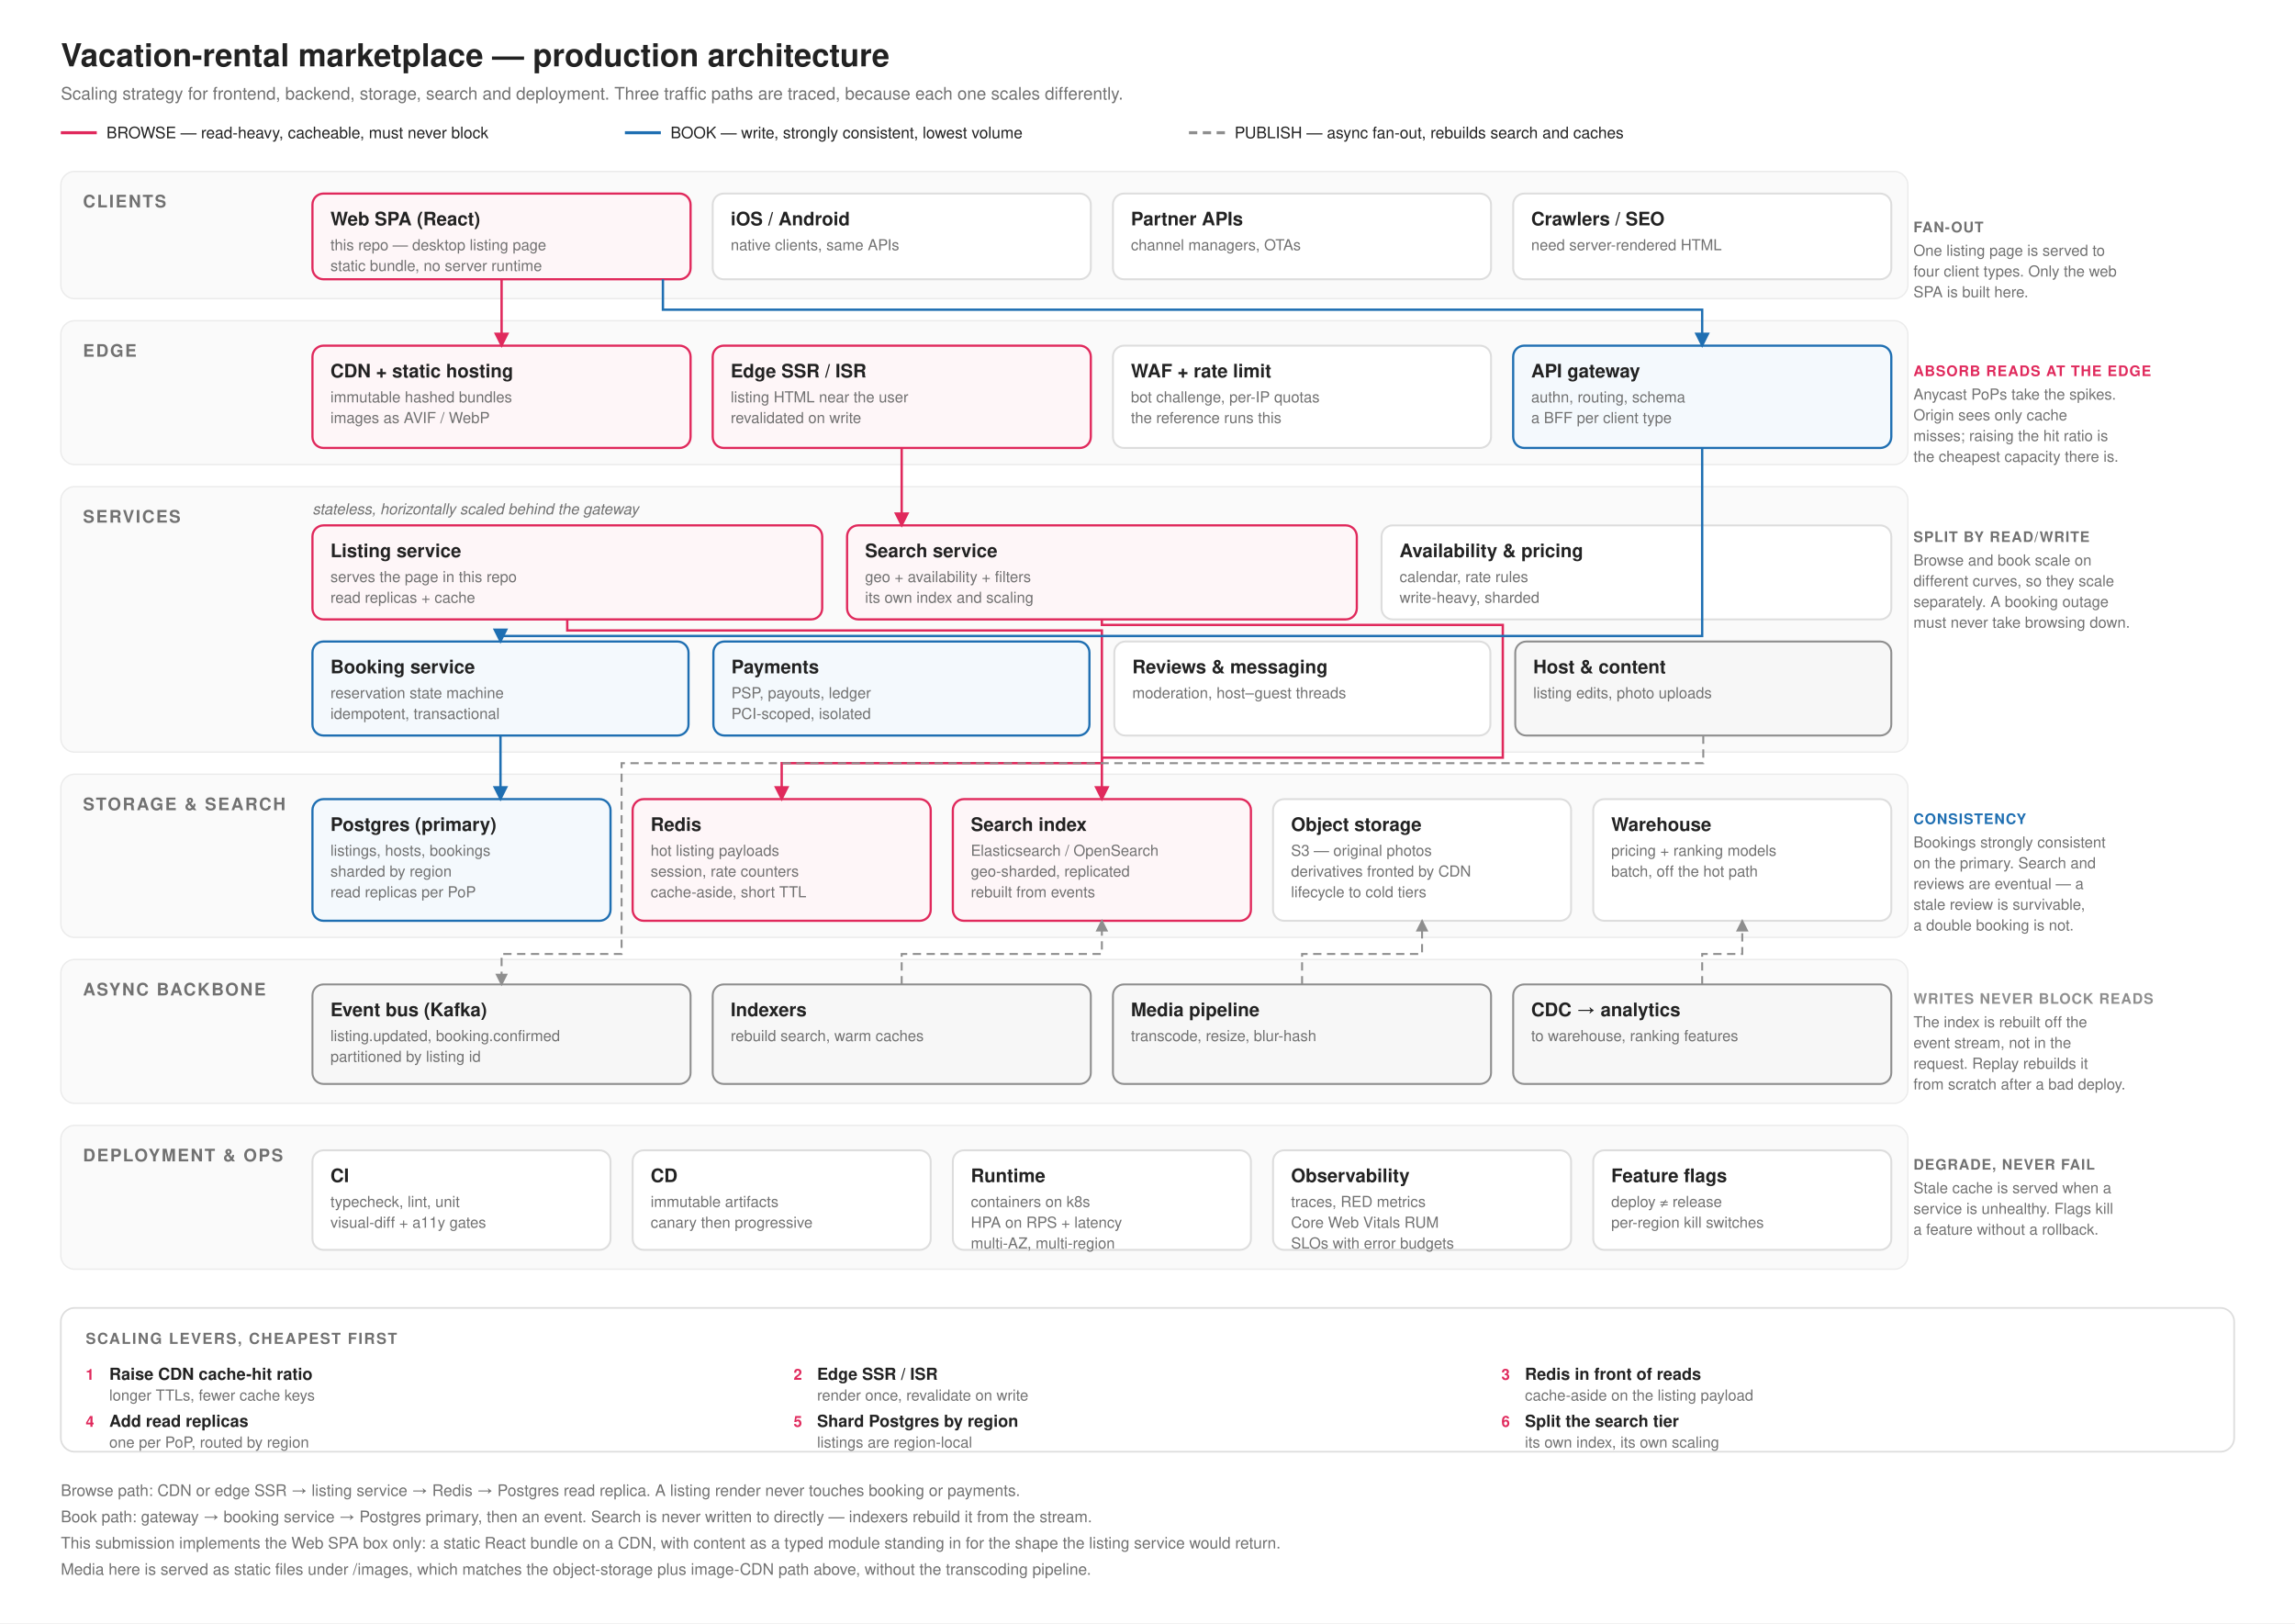
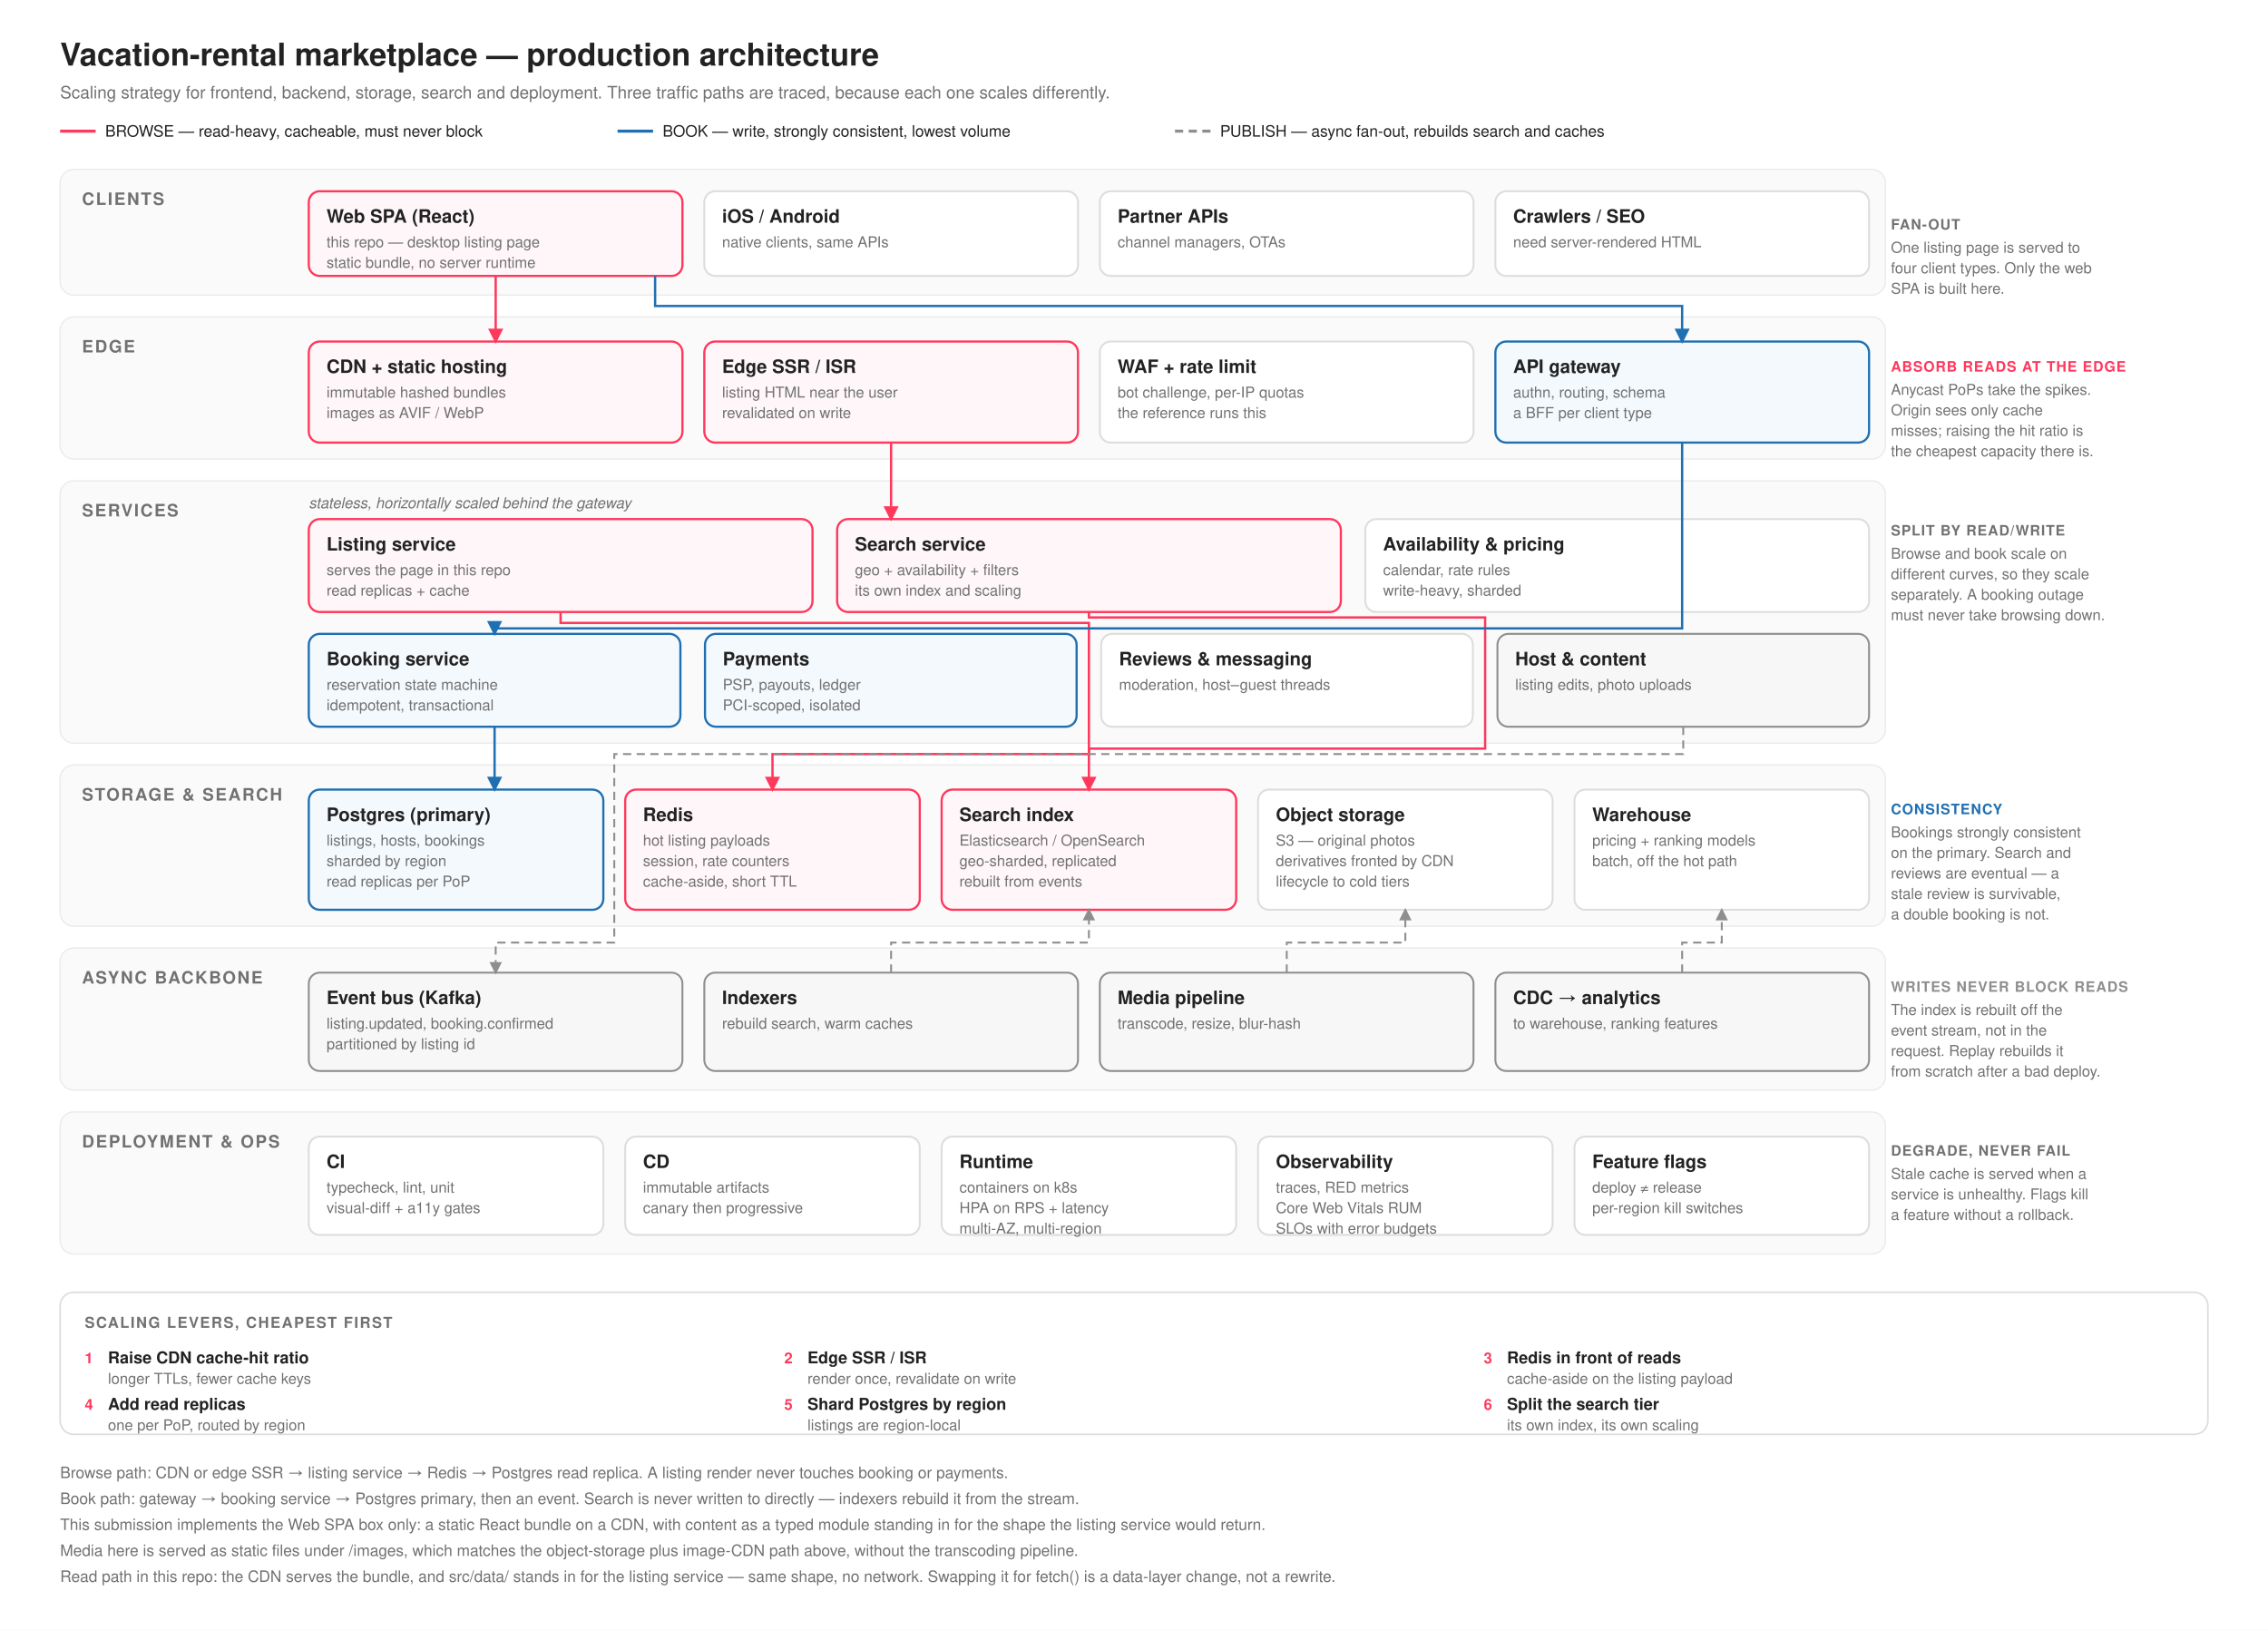
- <svg xmlns="http://www.w3.org/2000/svg" width="1660" height="1174" viewBox="0 0 1660 1174">
-   <rect width="1660" height="1174" fill="#FFFFFF" />
+ <svg xmlns="http://www.w3.org/2000/svg" width="1660" height="1193" viewBox="0 0 1660 1193">
+   <rect width="1660" height="1193" fill="#FFFFFF" />
  <defs>
    <marker id="aRead" viewBox="0 0 10 10" refX="8.5" refY="5" markerWidth="6.5" markerHeight="6.5" orient="auto-start-reverse">
-       <path d="M0 0 L10 5 L0 10 z" fill="#E0295C" />
+       <path d="M0 0 L10 5 L0 10 z" fill="#ff385c" />
    </marker>
    <marker id="aWrite" viewBox="0 0 10 10" refX="8.5" refY="5" markerWidth="6.5" markerHeight="6.5" orient="auto-start-reverse">
      <path d="M0 0 L10 5 L0 10 z" fill="#1F6FB2" />
    </marker>
    <marker id="aAsync" viewBox="0 0 10 10" refX="8.5" refY="5" markerWidth="6.5" markerHeight="6.5" orient="auto-start-reverse">
      <path d="M0 0 L10 5 L0 10 z" fill="#8E8E8E" />
    </marker>
  </defs>
  <text x="44.0" y="48.0" font-family="-apple-system,BlinkMacSystemFont,'Segoe UI',Helvetica,Arial,sans-serif" font-size="23" font-weight="700" fill="#222222">Vacation-rental marketplace — production architecture</text>
  <text x="44.0" y="72.0" font-family="-apple-system,BlinkMacSystemFont,'Segoe UI',Helvetica,Arial,sans-serif" font-size="12.5" font-weight="normal" fill="#717171">Scaling strategy for frontend, backend, storage, search and deployment. Three traffic paths are traced, because each one scales differently.</text>
-   <line x1="44" y1="96" x2="70" y2="96" stroke="#E0295C" stroke-width="2.2" stroke-dasharray="" />
+   <line x1="44" y1="96" x2="70" y2="96" stroke="#ff385c" stroke-width="2.2" stroke-dasharray="" />
  <text x="77.0" y="100.0" font-family="-apple-system,BlinkMacSystemFont,'Segoe UI',Helvetica,Arial,sans-serif" font-size="11.5" font-weight="normal" fill="#222222">BROWSE — read-heavy, cacheable, must never block</text>
  <line x1="452" y1="96" x2="478" y2="96" stroke="#1F6FB2" stroke-width="2.2" stroke-dasharray="" />
  <text x="485.0" y="100.0" font-family="-apple-system,BlinkMacSystemFont,'Segoe UI',Helvetica,Arial,sans-serif" font-size="11.5" font-weight="normal" fill="#222222">BOOK — write, strongly consistent, lowest volume</text>
  <line x1="860" y1="96" x2="886" y2="96" stroke="#8E8E8E" stroke-width="2.2" stroke-dasharray="6 4" />
  <text x="893.0" y="100.0" font-family="-apple-system,BlinkMacSystemFont,'Segoe UI',Helvetica,Arial,sans-serif" font-size="11.5" font-weight="normal" fill="#222222">PUBLISH — async fan-out, rebuilds search and caches</text>
  <rect x="44.0" y="124.0" width="1336.0" height="92.0" rx="10" fill="#FAFAFA" stroke="#EBEBEB" stroke-width="1" />
  <text x="60.0" y="150.0" font-family="-apple-system,BlinkMacSystemFont,'Segoe UI',Helvetica,Arial,sans-serif" font-size="12.5" font-weight="700" fill="#717171" letter-spacing=".09em">CLIENTS</text>
-   <rect x="226.0" y="140.0" width="273.5" height="62.0" rx="8" fill="#FEF6F8" stroke="#E0295C" stroke-width="1.6" />
+   <rect x="226.0" y="140.0" width="273.5" height="62.0" rx="8" fill="#FEF6F8" stroke="#ff385c" stroke-width="1.6" />
  <text x="239.0" y="163.0" font-family="-apple-system,BlinkMacSystemFont,'Segoe UI',Helvetica,Arial,sans-serif" font-size="13.5" font-weight="700" fill="#222222">Web SPA (React)</text>
  <text x="239.0" y="181.0" font-family="-apple-system,BlinkMacSystemFont,'Segoe UI',Helvetica,Arial,sans-serif" font-size="11" font-weight="normal" fill="#717171">this repo — desktop listing page</text>
  <text x="239.0" y="196.0" font-family="-apple-system,BlinkMacSystemFont,'Segoe UI',Helvetica,Arial,sans-serif" font-size="11" font-weight="normal" fill="#717171">static bundle, no server runtime</text>
  <rect x="515.5" y="140.0" width="273.5" height="62.0" rx="8" fill="#FFFFFF" stroke="#DDDDDD" stroke-width="1.4" />
  <text x="528.5" y="163.0" font-family="-apple-system,BlinkMacSystemFont,'Segoe UI',Helvetica,Arial,sans-serif" font-size="13.5" font-weight="700" fill="#222222">iOS / Android</text>
  <text x="528.5" y="181.0" font-family="-apple-system,BlinkMacSystemFont,'Segoe UI',Helvetica,Arial,sans-serif" font-size="11" font-weight="normal" fill="#717171">native clients, same APIs</text>
  <rect x="805.0" y="140.0" width="273.5" height="62.0" rx="8" fill="#FFFFFF" stroke="#DDDDDD" stroke-width="1.4" />
  <text x="818.0" y="163.0" font-family="-apple-system,BlinkMacSystemFont,'Segoe UI',Helvetica,Arial,sans-serif" font-size="13.5" font-weight="700" fill="#222222">Partner APIs</text>
  <text x="818.0" y="181.0" font-family="-apple-system,BlinkMacSystemFont,'Segoe UI',Helvetica,Arial,sans-serif" font-size="11" font-weight="normal" fill="#717171">channel managers, OTAs</text>
  <rect x="1094.5" y="140.0" width="273.5" height="62.0" rx="8" fill="#FFFFFF" stroke="#DDDDDD" stroke-width="1.4" />
  <text x="1107.5" y="163.0" font-family="-apple-system,BlinkMacSystemFont,'Segoe UI',Helvetica,Arial,sans-serif" font-size="13.5" font-weight="700" fill="#222222">Crawlers / SEO</text>
  <text x="1107.5" y="181.0" font-family="-apple-system,BlinkMacSystemFont,'Segoe UI',Helvetica,Arial,sans-serif" font-size="11" font-weight="normal" fill="#717171">need server-rendered HTML</text>
  <rect x="44.0" y="232.0" width="1336.0" height="104.0" rx="10" fill="#FAFAFA" stroke="#EBEBEB" stroke-width="1" />
  <text x="60.0" y="258.0" font-family="-apple-system,BlinkMacSystemFont,'Segoe UI',Helvetica,Arial,sans-serif" font-size="12.5" font-weight="700" fill="#717171" letter-spacing=".09em">EDGE</text>
-   <rect x="226.0" y="250.0" width="273.5" height="74.0" rx="8" fill="#FEF6F8" stroke="#E0295C" stroke-width="1.6" />
+   <rect x="226.0" y="250.0" width="273.5" height="74.0" rx="8" fill="#FEF6F8" stroke="#ff385c" stroke-width="1.6" />
  <text x="239.0" y="273.0" font-family="-apple-system,BlinkMacSystemFont,'Segoe UI',Helvetica,Arial,sans-serif" font-size="13.5" font-weight="700" fill="#222222">CDN + static hosting</text>
  <text x="239.0" y="291.0" font-family="-apple-system,BlinkMacSystemFont,'Segoe UI',Helvetica,Arial,sans-serif" font-size="11" font-weight="normal" fill="#717171">immutable hashed bundles</text>
  <text x="239.0" y="306.0" font-family="-apple-system,BlinkMacSystemFont,'Segoe UI',Helvetica,Arial,sans-serif" font-size="11" font-weight="normal" fill="#717171">images as AVIF / WebP</text>
-   <rect x="515.5" y="250.0" width="273.5" height="74.0" rx="8" fill="#FEF6F8" stroke="#E0295C" stroke-width="1.6" />
+   <rect x="515.5" y="250.0" width="273.5" height="74.0" rx="8" fill="#FEF6F8" stroke="#ff385c" stroke-width="1.6" />
  <text x="528.5" y="273.0" font-family="-apple-system,BlinkMacSystemFont,'Segoe UI',Helvetica,Arial,sans-serif" font-size="13.5" font-weight="700" fill="#222222">Edge SSR / ISR</text>
  <text x="528.5" y="291.0" font-family="-apple-system,BlinkMacSystemFont,'Segoe UI',Helvetica,Arial,sans-serif" font-size="11" font-weight="normal" fill="#717171">listing HTML near the user</text>
  <text x="528.5" y="306.0" font-family="-apple-system,BlinkMacSystemFont,'Segoe UI',Helvetica,Arial,sans-serif" font-size="11" font-weight="normal" fill="#717171">revalidated on write</text>
  <rect x="805.0" y="250.0" width="273.5" height="74.0" rx="8" fill="#FFFFFF" stroke="#DDDDDD" stroke-width="1.4" />
  <text x="818.0" y="273.0" font-family="-apple-system,BlinkMacSystemFont,'Segoe UI',Helvetica,Arial,sans-serif" font-size="13.5" font-weight="700" fill="#222222">WAF + rate limit</text>
  <text x="818.0" y="291.0" font-family="-apple-system,BlinkMacSystemFont,'Segoe UI',Helvetica,Arial,sans-serif" font-size="11" font-weight="normal" fill="#717171">bot challenge, per-IP quotas</text>
  <text x="818.0" y="306.0" font-family="-apple-system,BlinkMacSystemFont,'Segoe UI',Helvetica,Arial,sans-serif" font-size="11" font-weight="normal" fill="#717171">the reference runs this</text>
  <rect x="1094.5" y="250.0" width="273.5" height="74.0" rx="8" fill="#F4F9FD" stroke="#1F6FB2" stroke-width="1.6" />
  <text x="1107.5" y="273.0" font-family="-apple-system,BlinkMacSystemFont,'Segoe UI',Helvetica,Arial,sans-serif" font-size="13.5" font-weight="700" fill="#222222">API gateway</text>
  <text x="1107.5" y="291.0" font-family="-apple-system,BlinkMacSystemFont,'Segoe UI',Helvetica,Arial,sans-serif" font-size="11" font-weight="normal" fill="#717171">authn, routing, schema</text>
  <text x="1107.5" y="306.0" font-family="-apple-system,BlinkMacSystemFont,'Segoe UI',Helvetica,Arial,sans-serif" font-size="11" font-weight="normal" fill="#717171">a BFF per client type</text>
  <rect x="44.0" y="352.0" width="1336.0" height="192.0" rx="10" fill="#FAFAFA" stroke="#EBEBEB" stroke-width="1" />
  <text x="60.0" y="378.0" font-family="-apple-system,BlinkMacSystemFont,'Segoe UI',Helvetica,Arial,sans-serif" font-size="12.5" font-weight="700" fill="#717171" letter-spacing=".09em">SERVICES</text>
  <text x="226.0" y="372.0" font-family="-apple-system,BlinkMacSystemFont,'Segoe UI',Helvetica,Arial,sans-serif" font-size="11" font-weight="normal" fill="#717171" font-style="italic">stateless, horizontally scaled behind the gateway</text>
-   <rect x="226.0" y="380.0" width="368.7" height="68.0" rx="8" fill="#FEF6F8" stroke="#E0295C" stroke-width="1.6" />
+   <rect x="226.0" y="380.0" width="368.7" height="68.0" rx="8" fill="#FEF6F8" stroke="#ff385c" stroke-width="1.6" />
  <text x="239.0" y="403.0" font-family="-apple-system,BlinkMacSystemFont,'Segoe UI',Helvetica,Arial,sans-serif" font-size="13.5" font-weight="700" fill="#222222">Listing service</text>
  <text x="239.0" y="421.0" font-family="-apple-system,BlinkMacSystemFont,'Segoe UI',Helvetica,Arial,sans-serif" font-size="11" font-weight="normal" fill="#717171">serves the page in this repo</text>
  <text x="239.0" y="436.0" font-family="-apple-system,BlinkMacSystemFont,'Segoe UI',Helvetica,Arial,sans-serif" font-size="11" font-weight="normal" fill="#717171">read replicas + cache</text>
-   <rect x="612.7" y="380.0" width="368.7" height="68.0" rx="8" fill="#FEF6F8" stroke="#E0295C" stroke-width="1.6" />
+   <rect x="612.7" y="380.0" width="368.7" height="68.0" rx="8" fill="#FEF6F8" stroke="#ff385c" stroke-width="1.6" />
  <text x="625.7" y="403.0" font-family="-apple-system,BlinkMacSystemFont,'Segoe UI',Helvetica,Arial,sans-serif" font-size="13.5" font-weight="700" fill="#222222">Search service</text>
  <text x="625.7" y="421.0" font-family="-apple-system,BlinkMacSystemFont,'Segoe UI',Helvetica,Arial,sans-serif" font-size="11" font-weight="normal" fill="#717171">geo + availability + filters</text>
  <text x="625.7" y="436.0" font-family="-apple-system,BlinkMacSystemFont,'Segoe UI',Helvetica,Arial,sans-serif" font-size="11" font-weight="normal" fill="#717171">its own index and scaling</text>
  <rect x="999.3" y="380.0" width="368.7" height="68.0" rx="8" fill="#FFFFFF" stroke="#DDDDDD" stroke-width="1.4" />
  <text x="1012.3" y="403.0" font-family="-apple-system,BlinkMacSystemFont,'Segoe UI',Helvetica,Arial,sans-serif" font-size="13.5" font-weight="700" fill="#222222">Availability &amp; pricing</text>
  <text x="1012.3" y="421.0" font-family="-apple-system,BlinkMacSystemFont,'Segoe UI',Helvetica,Arial,sans-serif" font-size="11" font-weight="normal" fill="#717171">calendar, rate rules</text>
  <text x="1012.3" y="436.0" font-family="-apple-system,BlinkMacSystemFont,'Segoe UI',Helvetica,Arial,sans-serif" font-size="11" font-weight="normal" fill="#717171">write-heavy, sharded</text>
  <rect x="226.0" y="464.0" width="272.0" height="68.0" rx="8" fill="#F4F9FD" stroke="#1F6FB2" stroke-width="1.6" />
  <text x="239.0" y="487.0" font-family="-apple-system,BlinkMacSystemFont,'Segoe UI',Helvetica,Arial,sans-serif" font-size="13.5" font-weight="700" fill="#222222">Booking service</text>
  <text x="239.0" y="505.0" font-family="-apple-system,BlinkMacSystemFont,'Segoe UI',Helvetica,Arial,sans-serif" font-size="11" font-weight="normal" fill="#717171">reservation state machine</text>
  <text x="239.0" y="520.0" font-family="-apple-system,BlinkMacSystemFont,'Segoe UI',Helvetica,Arial,sans-serif" font-size="11" font-weight="normal" fill="#717171">idempotent, transactional</text>
  <rect x="516.0" y="464.0" width="272.0" height="68.0" rx="8" fill="#F4F9FD" stroke="#1F6FB2" stroke-width="1.6" />
  <text x="529.0" y="487.0" font-family="-apple-system,BlinkMacSystemFont,'Segoe UI',Helvetica,Arial,sans-serif" font-size="13.5" font-weight="700" fill="#222222">Payments</text>
  <text x="529.0" y="505.0" font-family="-apple-system,BlinkMacSystemFont,'Segoe UI',Helvetica,Arial,sans-serif" font-size="11" font-weight="normal" fill="#717171">PSP, payouts, ledger</text>
  <text x="529.0" y="520.0" font-family="-apple-system,BlinkMacSystemFont,'Segoe UI',Helvetica,Arial,sans-serif" font-size="11" font-weight="normal" fill="#717171">PCI-scoped, isolated</text>
  <rect x="806.0" y="464.0" width="272.0" height="68.0" rx="8" fill="#FFFFFF" stroke="#DDDDDD" stroke-width="1.4" />
  <text x="819.0" y="487.0" font-family="-apple-system,BlinkMacSystemFont,'Segoe UI',Helvetica,Arial,sans-serif" font-size="13.5" font-weight="700" fill="#222222">Reviews &amp; messaging</text>
  <text x="819.0" y="505.0" font-family="-apple-system,BlinkMacSystemFont,'Segoe UI',Helvetica,Arial,sans-serif" font-size="11" font-weight="normal" fill="#717171">moderation, host–guest threads</text>
  <rect x="1096.0" y="464.0" width="272.0" height="68.0" rx="8" fill="#F7F7F7" stroke="#8E8E8E" stroke-width="1.4" />
  <text x="1109.0" y="487.0" font-family="-apple-system,BlinkMacSystemFont,'Segoe UI',Helvetica,Arial,sans-serif" font-size="13.5" font-weight="700" fill="#222222">Host &amp; content</text>
  <text x="1109.0" y="505.0" font-family="-apple-system,BlinkMacSystemFont,'Segoe UI',Helvetica,Arial,sans-serif" font-size="11" font-weight="normal" fill="#717171">listing edits, photo uploads</text>
  <rect x="44.0" y="560.0" width="1336.0" height="118.0" rx="10" fill="#FAFAFA" stroke="#EBEBEB" stroke-width="1" />
  <text x="60.0" y="586.0" font-family="-apple-system,BlinkMacSystemFont,'Segoe UI',Helvetica,Arial,sans-serif" font-size="12.5" font-weight="700" fill="#717171" letter-spacing=".09em">STORAGE &amp; SEARCH</text>
  <rect x="226.0" y="578.0" width="215.6" height="88.0" rx="8" fill="#F4F9FD" stroke="#1F6FB2" stroke-width="1.6" />
  <text x="239.0" y="601.0" font-family="-apple-system,BlinkMacSystemFont,'Segoe UI',Helvetica,Arial,sans-serif" font-size="13.5" font-weight="700" fill="#222222">Postgres (primary)</text>
  <text x="239.0" y="619.0" font-family="-apple-system,BlinkMacSystemFont,'Segoe UI',Helvetica,Arial,sans-serif" font-size="11" font-weight="normal" fill="#717171">listings, hosts, bookings</text>
  <text x="239.0" y="634.0" font-family="-apple-system,BlinkMacSystemFont,'Segoe UI',Helvetica,Arial,sans-serif" font-size="11" font-weight="normal" fill="#717171">sharded by region</text>
  <text x="239.0" y="649.0" font-family="-apple-system,BlinkMacSystemFont,'Segoe UI',Helvetica,Arial,sans-serif" font-size="11" font-weight="normal" fill="#717171">read replicas per PoP</text>
-   <rect x="457.6" y="578.0" width="215.6" height="88.0" rx="8" fill="#FEF6F8" stroke="#E0295C" stroke-width="1.6" />
+   <rect x="457.6" y="578.0" width="215.6" height="88.0" rx="8" fill="#FEF6F8" stroke="#ff385c" stroke-width="1.6" />
  <text x="470.6" y="601.0" font-family="-apple-system,BlinkMacSystemFont,'Segoe UI',Helvetica,Arial,sans-serif" font-size="13.5" font-weight="700" fill="#222222">Redis</text>
  <text x="470.6" y="619.0" font-family="-apple-system,BlinkMacSystemFont,'Segoe UI',Helvetica,Arial,sans-serif" font-size="11" font-weight="normal" fill="#717171">hot listing payloads</text>
  <text x="470.6" y="634.0" font-family="-apple-system,BlinkMacSystemFont,'Segoe UI',Helvetica,Arial,sans-serif" font-size="11" font-weight="normal" fill="#717171">session, rate counters</text>
  <text x="470.6" y="649.0" font-family="-apple-system,BlinkMacSystemFont,'Segoe UI',Helvetica,Arial,sans-serif" font-size="11" font-weight="normal" fill="#717171">cache-aside, short TTL</text>
-   <rect x="689.2" y="578.0" width="215.6" height="88.0" rx="8" fill="#FEF6F8" stroke="#E0295C" stroke-width="1.6" />
+   <rect x="689.2" y="578.0" width="215.6" height="88.0" rx="8" fill="#FEF6F8" stroke="#ff385c" stroke-width="1.6" />
  <text x="702.2" y="601.0" font-family="-apple-system,BlinkMacSystemFont,'Segoe UI',Helvetica,Arial,sans-serif" font-size="13.5" font-weight="700" fill="#222222">Search index</text>
  <text x="702.2" y="619.0" font-family="-apple-system,BlinkMacSystemFont,'Segoe UI',Helvetica,Arial,sans-serif" font-size="11" font-weight="normal" fill="#717171">Elasticsearch / OpenSearch</text>
  <text x="702.2" y="634.0" font-family="-apple-system,BlinkMacSystemFont,'Segoe UI',Helvetica,Arial,sans-serif" font-size="11" font-weight="normal" fill="#717171">geo-sharded, replicated</text>
  <text x="702.2" y="649.0" font-family="-apple-system,BlinkMacSystemFont,'Segoe UI',Helvetica,Arial,sans-serif" font-size="11" font-weight="normal" fill="#717171">rebuilt from events</text>
  <rect x="920.8" y="578.0" width="215.6" height="88.0" rx="8" fill="#FFFFFF" stroke="#DDDDDD" stroke-width="1.4" />
  <text x="933.8" y="601.0" font-family="-apple-system,BlinkMacSystemFont,'Segoe UI',Helvetica,Arial,sans-serif" font-size="13.5" font-weight="700" fill="#222222">Object storage</text>
  <text x="933.8" y="619.0" font-family="-apple-system,BlinkMacSystemFont,'Segoe UI',Helvetica,Arial,sans-serif" font-size="11" font-weight="normal" fill="#717171">S3 — original photos</text>
  <text x="933.8" y="634.0" font-family="-apple-system,BlinkMacSystemFont,'Segoe UI',Helvetica,Arial,sans-serif" font-size="11" font-weight="normal" fill="#717171">derivatives fronted by CDN</text>
  <text x="933.8" y="649.0" font-family="-apple-system,BlinkMacSystemFont,'Segoe UI',Helvetica,Arial,sans-serif" font-size="11" font-weight="normal" fill="#717171">lifecycle to cold tiers</text>
  <rect x="1152.4" y="578.0" width="215.6" height="88.0" rx="8" fill="#FFFFFF" stroke="#DDDDDD" stroke-width="1.4" />
  <text x="1165.4" y="601.0" font-family="-apple-system,BlinkMacSystemFont,'Segoe UI',Helvetica,Arial,sans-serif" font-size="13.5" font-weight="700" fill="#222222">Warehouse</text>
  <text x="1165.4" y="619.0" font-family="-apple-system,BlinkMacSystemFont,'Segoe UI',Helvetica,Arial,sans-serif" font-size="11" font-weight="normal" fill="#717171">pricing + ranking models</text>
  <text x="1165.4" y="634.0" font-family="-apple-system,BlinkMacSystemFont,'Segoe UI',Helvetica,Arial,sans-serif" font-size="11" font-weight="normal" fill="#717171">batch, off the hot path</text>
  <rect x="44.0" y="694.0" width="1336.0" height="104.0" rx="10" fill="#FAFAFA" stroke="#EBEBEB" stroke-width="1" />
  <text x="60.0" y="720.0" font-family="-apple-system,BlinkMacSystemFont,'Segoe UI',Helvetica,Arial,sans-serif" font-size="12.5" font-weight="700" fill="#717171" letter-spacing=".09em">ASYNC BACKBONE</text>
  <rect x="226.0" y="712.0" width="273.5" height="72.0" rx="8" fill="#F7F7F7" stroke="#8E8E8E" stroke-width="1.4" />
  <text x="239.0" y="735.0" font-family="-apple-system,BlinkMacSystemFont,'Segoe UI',Helvetica,Arial,sans-serif" font-size="13.5" font-weight="700" fill="#222222">Event bus (Kafka)</text>
  <text x="239.0" y="753.0" font-family="-apple-system,BlinkMacSystemFont,'Segoe UI',Helvetica,Arial,sans-serif" font-size="11" font-weight="normal" fill="#717171">listing.updated, booking.confirmed</text>
  <text x="239.0" y="768.0" font-family="-apple-system,BlinkMacSystemFont,'Segoe UI',Helvetica,Arial,sans-serif" font-size="11" font-weight="normal" fill="#717171">partitioned by listing id</text>
  <rect x="515.5" y="712.0" width="273.5" height="72.0" rx="8" fill="#F7F7F7" stroke="#8E8E8E" stroke-width="1.4" />
  <text x="528.5" y="735.0" font-family="-apple-system,BlinkMacSystemFont,'Segoe UI',Helvetica,Arial,sans-serif" font-size="13.5" font-weight="700" fill="#222222">Indexers</text>
  <text x="528.5" y="753.0" font-family="-apple-system,BlinkMacSystemFont,'Segoe UI',Helvetica,Arial,sans-serif" font-size="11" font-weight="normal" fill="#717171">rebuild search, warm caches</text>
  <rect x="805.0" y="712.0" width="273.5" height="72.0" rx="8" fill="#F7F7F7" stroke="#8E8E8E" stroke-width="1.4" />
  <text x="818.0" y="735.0" font-family="-apple-system,BlinkMacSystemFont,'Segoe UI',Helvetica,Arial,sans-serif" font-size="13.5" font-weight="700" fill="#222222">Media pipeline</text>
  <text x="818.0" y="753.0" font-family="-apple-system,BlinkMacSystemFont,'Segoe UI',Helvetica,Arial,sans-serif" font-size="11" font-weight="normal" fill="#717171">transcode, resize, blur-hash</text>
  <rect x="1094.5" y="712.0" width="273.5" height="72.0" rx="8" fill="#F7F7F7" stroke="#8E8E8E" stroke-width="1.4" />
  <text x="1107.5" y="735.0" font-family="-apple-system,BlinkMacSystemFont,'Segoe UI',Helvetica,Arial,sans-serif" font-size="13.5" font-weight="700" fill="#222222">CDC → analytics</text>
  <text x="1107.5" y="753.0" font-family="-apple-system,BlinkMacSystemFont,'Segoe UI',Helvetica,Arial,sans-serif" font-size="11" font-weight="normal" fill="#717171">to warehouse, ranking features</text>
  <rect x="44.0" y="814.0" width="1336.0" height="104.0" rx="10" fill="#FAFAFA" stroke="#EBEBEB" stroke-width="1" />
  <text x="60.0" y="840.0" font-family="-apple-system,BlinkMacSystemFont,'Segoe UI',Helvetica,Arial,sans-serif" font-size="12.5" font-weight="700" fill="#717171" letter-spacing=".09em">DEPLOYMENT &amp; OPS</text>
  <rect x="226.0" y="832.0" width="215.6" height="72.0" rx="8" fill="#FFFFFF" stroke="#DDDDDD" stroke-width="1.4" />
  <text x="239.0" y="855.0" font-family="-apple-system,BlinkMacSystemFont,'Segoe UI',Helvetica,Arial,sans-serif" font-size="13.5" font-weight="700" fill="#222222">CI</text>
  <text x="239.0" y="873.0" font-family="-apple-system,BlinkMacSystemFont,'Segoe UI',Helvetica,Arial,sans-serif" font-size="11" font-weight="normal" fill="#717171">typecheck, lint, unit</text>
  <text x="239.0" y="888.0" font-family="-apple-system,BlinkMacSystemFont,'Segoe UI',Helvetica,Arial,sans-serif" font-size="11" font-weight="normal" fill="#717171">visual-diff + a11y gates</text>
  <rect x="457.6" y="832.0" width="215.6" height="72.0" rx="8" fill="#FFFFFF" stroke="#DDDDDD" stroke-width="1.4" />
  <text x="470.6" y="855.0" font-family="-apple-system,BlinkMacSystemFont,'Segoe UI',Helvetica,Arial,sans-serif" font-size="13.5" font-weight="700" fill="#222222">CD</text>
  <text x="470.6" y="873.0" font-family="-apple-system,BlinkMacSystemFont,'Segoe UI',Helvetica,Arial,sans-serif" font-size="11" font-weight="normal" fill="#717171">immutable artifacts</text>
  <text x="470.6" y="888.0" font-family="-apple-system,BlinkMacSystemFont,'Segoe UI',Helvetica,Arial,sans-serif" font-size="11" font-weight="normal" fill="#717171">canary then progressive</text>
  <rect x="689.2" y="832.0" width="215.6" height="72.0" rx="8" fill="#FFFFFF" stroke="#DDDDDD" stroke-width="1.4" />
  <text x="702.2" y="855.0" font-family="-apple-system,BlinkMacSystemFont,'Segoe UI',Helvetica,Arial,sans-serif" font-size="13.5" font-weight="700" fill="#222222">Runtime</text>
  <text x="702.2" y="873.0" font-family="-apple-system,BlinkMacSystemFont,'Segoe UI',Helvetica,Arial,sans-serif" font-size="11" font-weight="normal" fill="#717171">containers on k8s</text>
  <text x="702.2" y="888.0" font-family="-apple-system,BlinkMacSystemFont,'Segoe UI',Helvetica,Arial,sans-serif" font-size="11" font-weight="normal" fill="#717171">HPA on RPS + latency</text>
  <text x="702.2" y="903.0" font-family="-apple-system,BlinkMacSystemFont,'Segoe UI',Helvetica,Arial,sans-serif" font-size="11" font-weight="normal" fill="#717171">multi-AZ, multi-region</text>
  <rect x="920.8" y="832.0" width="215.6" height="72.0" rx="8" fill="#FFFFFF" stroke="#DDDDDD" stroke-width="1.4" />
  <text x="933.8" y="855.0" font-family="-apple-system,BlinkMacSystemFont,'Segoe UI',Helvetica,Arial,sans-serif" font-size="13.5" font-weight="700" fill="#222222">Observability</text>
  <text x="933.8" y="873.0" font-family="-apple-system,BlinkMacSystemFont,'Segoe UI',Helvetica,Arial,sans-serif" font-size="11" font-weight="normal" fill="#717171">traces, RED metrics</text>
  <text x="933.8" y="888.0" font-family="-apple-system,BlinkMacSystemFont,'Segoe UI',Helvetica,Arial,sans-serif" font-size="11" font-weight="normal" fill="#717171">Core Web Vitals RUM</text>
  <text x="933.8" y="903.0" font-family="-apple-system,BlinkMacSystemFont,'Segoe UI',Helvetica,Arial,sans-serif" font-size="11" font-weight="normal" fill="#717171">SLOs with error budgets</text>
  <rect x="1152.4" y="832.0" width="215.6" height="72.0" rx="8" fill="#FFFFFF" stroke="#DDDDDD" stroke-width="1.4" />
  <text x="1165.4" y="855.0" font-family="-apple-system,BlinkMacSystemFont,'Segoe UI',Helvetica,Arial,sans-serif" font-size="13.5" font-weight="700" fill="#222222">Feature flags</text>
  <text x="1165.4" y="873.0" font-family="-apple-system,BlinkMacSystemFont,'Segoe UI',Helvetica,Arial,sans-serif" font-size="11" font-weight="normal" fill="#717171">deploy ≠ release</text>
  <text x="1165.4" y="888.0" font-family="-apple-system,BlinkMacSystemFont,'Segoe UI',Helvetica,Arial,sans-serif" font-size="11" font-weight="normal" fill="#717171">per-region kill switches</text>
-   <path d="M362.8 202.0 L362.8 250.0" fill="none" stroke="#E0295C" stroke-width="1.7" stroke-dasharray="" marker-end="url(#aRead)" />
-   <path d="M652.2 324.0 L652.2 380.0" fill="none" stroke="#E0295C" stroke-width="1.7" stroke-dasharray="" marker-end="url(#aRead)" />
-   <path d="M410.3 448.0 L410.3 456.0 L797.0 456.0 L797.0 552.0 L565.4 552.0 L565.4 578.0" fill="none" stroke="#E0295C" stroke-width="1.7" stroke-dasharray="" marker-end="url(#aRead)" />
-   <path d="M797.0 448.0 L797.0 452.0 L1087.0 452.0 L1087.0 548.0 L797.0 548.0 L797.0 578.0" fill="none" stroke="#E0295C" stroke-width="1.7" stroke-dasharray="" marker-end="url(#aRead)" />
+   <path d="M362.8 202.0 L362.8 250.0" fill="none" stroke="#ff385c" stroke-width="1.7" stroke-dasharray="" marker-end="url(#aRead)" />
+   <path d="M652.2 324.0 L652.2 380.0" fill="none" stroke="#ff385c" stroke-width="1.7" stroke-dasharray="" marker-end="url(#aRead)" />
+   <path d="M410.3 448.0 L410.3 456.0 L797.0 456.0 L797.0 552.0 L565.4 552.0 L565.4 578.0" fill="none" stroke="#ff385c" stroke-width="1.7" stroke-dasharray="" marker-end="url(#aRead)" />
+   <path d="M797.0 448.0 L797.0 452.0 L1087.0 452.0 L1087.0 548.0 L797.0 548.0 L797.0 578.0" fill="none" stroke="#ff385c" stroke-width="1.7" stroke-dasharray="" marker-end="url(#aRead)" />
  <path d="M479.5 202.0 L479.5 224.0 L1231.2 224.0 L1231.2 250.0" fill="none" stroke="#1F6FB2" stroke-width="1.7" stroke-dasharray="" marker-end="url(#aWrite)" />
  <path d="M1231.2 324.0 L1231.2 460.0 L362.0 460.0 L362.0 464.0" fill="none" stroke="#1F6FB2" stroke-width="1.7" stroke-dasharray="" marker-end="url(#aWrite)" />
  <path d="M362.0 532.0 L362.0 578.0" fill="none" stroke="#1F6FB2" stroke-width="1.7" stroke-dasharray="" marker-end="url(#aWrite)" />
  <path d="M1232.0 532.0 L1232.0 552.0 L449.6 552.0 L449.6 690.0 L362.8 690.0 L362.8 712.0" fill="none" stroke="#8E8E8E" stroke-width="1.4" stroke-dasharray="6 4" marker-end="url(#aAsync)" />
  <path d="M652.2 712.0 L652.2 690.0 L797.0 690.0 L797.0 666.0" fill="none" stroke="#8E8E8E" stroke-width="1.4" stroke-dasharray="6 4" marker-end="url(#aAsync)" />
  <path d="M941.8 712.0 L941.8 690.0 L1028.6 690.0 L1028.6 666.0" fill="none" stroke="#8E8E8E" stroke-width="1.4" stroke-dasharray="6 4" marker-end="url(#aAsync)" />
  <path d="M1231.2 712.0 L1231.2 690.0 L1260.2 690.0 L1260.2 666.0" fill="none" stroke="#8E8E8E" stroke-width="1.4" stroke-dasharray="6 4" marker-end="url(#aAsync)" />
  <text x="1384.0" y="168.0" font-family="-apple-system,BlinkMacSystemFont,'Segoe UI',Helvetica,Arial,sans-serif" font-size="10.5" font-weight="700" fill="#717171" letter-spacing=".06em">FAN-OUT</text>
  <text x="1384.0" y="185.0" font-family="-apple-system,BlinkMacSystemFont,'Segoe UI',Helvetica,Arial,sans-serif" font-size="11" font-weight="normal" fill="#717171">One listing page is served to</text>
  <text x="1384.0" y="200.0" font-family="-apple-system,BlinkMacSystemFont,'Segoe UI',Helvetica,Arial,sans-serif" font-size="11" font-weight="normal" fill="#717171">four client types. Only the web</text>
  <text x="1384.0" y="215.0" font-family="-apple-system,BlinkMacSystemFont,'Segoe UI',Helvetica,Arial,sans-serif" font-size="11" font-weight="normal" fill="#717171">SPA is built here.</text>
-   <text x="1384.0" y="272.0" font-family="-apple-system,BlinkMacSystemFont,'Segoe UI',Helvetica,Arial,sans-serif" font-size="10.5" font-weight="700" fill="#E0295C" letter-spacing=".06em">ABSORB READS AT THE EDGE</text>
+   <text x="1384.0" y="272.0" font-family="-apple-system,BlinkMacSystemFont,'Segoe UI',Helvetica,Arial,sans-serif" font-size="10.5" font-weight="700" fill="#ff385c" letter-spacing=".06em">ABSORB READS AT THE EDGE</text>
  <text x="1384.0" y="289.0" font-family="-apple-system,BlinkMacSystemFont,'Segoe UI',Helvetica,Arial,sans-serif" font-size="11" font-weight="normal" fill="#717171">Anycast PoPs take the spikes.</text>
  <text x="1384.0" y="304.0" font-family="-apple-system,BlinkMacSystemFont,'Segoe UI',Helvetica,Arial,sans-serif" font-size="11" font-weight="normal" fill="#717171">Origin sees only cache</text>
  <text x="1384.0" y="319.0" font-family="-apple-system,BlinkMacSystemFont,'Segoe UI',Helvetica,Arial,sans-serif" font-size="11" font-weight="normal" fill="#717171">misses; raising the hit ratio is</text>
  <text x="1384.0" y="334.0" font-family="-apple-system,BlinkMacSystemFont,'Segoe UI',Helvetica,Arial,sans-serif" font-size="11" font-weight="normal" fill="#717171">the cheapest capacity there is.</text>
  <text x="1384.0" y="392.0" font-family="-apple-system,BlinkMacSystemFont,'Segoe UI',Helvetica,Arial,sans-serif" font-size="10.5" font-weight="700" fill="#717171" letter-spacing=".06em">SPLIT BY READ/WRITE</text>
  <text x="1384.0" y="409.0" font-family="-apple-system,BlinkMacSystemFont,'Segoe UI',Helvetica,Arial,sans-serif" font-size="11" font-weight="normal" fill="#717171">Browse and book scale on</text>
  <text x="1384.0" y="424.0" font-family="-apple-system,BlinkMacSystemFont,'Segoe UI',Helvetica,Arial,sans-serif" font-size="11" font-weight="normal" fill="#717171">different curves, so they scale</text>
  <text x="1384.0" y="439.0" font-family="-apple-system,BlinkMacSystemFont,'Segoe UI',Helvetica,Arial,sans-serif" font-size="11" font-weight="normal" fill="#717171">separately. A booking outage</text>
  <text x="1384.0" y="454.0" font-family="-apple-system,BlinkMacSystemFont,'Segoe UI',Helvetica,Arial,sans-serif" font-size="11" font-weight="normal" fill="#717171">must never take browsing down.</text>
  <text x="1384.0" y="596.0" font-family="-apple-system,BlinkMacSystemFont,'Segoe UI',Helvetica,Arial,sans-serif" font-size="10.5" font-weight="700" fill="#1F6FB2" letter-spacing=".06em">CONSISTENCY</text>
  <text x="1384.0" y="613.0" font-family="-apple-system,BlinkMacSystemFont,'Segoe UI',Helvetica,Arial,sans-serif" font-size="11" font-weight="normal" fill="#717171">Bookings strongly consistent</text>
  <text x="1384.0" y="628.0" font-family="-apple-system,BlinkMacSystemFont,'Segoe UI',Helvetica,Arial,sans-serif" font-size="11" font-weight="normal" fill="#717171">on the primary. Search and</text>
  <text x="1384.0" y="643.0" font-family="-apple-system,BlinkMacSystemFont,'Segoe UI',Helvetica,Arial,sans-serif" font-size="11" font-weight="normal" fill="#717171">reviews are eventual — a</text>
  <text x="1384.0" y="658.0" font-family="-apple-system,BlinkMacSystemFont,'Segoe UI',Helvetica,Arial,sans-serif" font-size="11" font-weight="normal" fill="#717171">stale review is survivable,</text>
  <text x="1384.0" y="673.0" font-family="-apple-system,BlinkMacSystemFont,'Segoe UI',Helvetica,Arial,sans-serif" font-size="11" font-weight="normal" fill="#717171">a double booking is not.</text>
  <text x="1384.0" y="726.0" font-family="-apple-system,BlinkMacSystemFont,'Segoe UI',Helvetica,Arial,sans-serif" font-size="10.5" font-weight="700" fill="#8E8E8E" letter-spacing=".06em">WRITES NEVER BLOCK READS</text>
  <text x="1384.0" y="743.0" font-family="-apple-system,BlinkMacSystemFont,'Segoe UI',Helvetica,Arial,sans-serif" font-size="11" font-weight="normal" fill="#717171">The index is rebuilt off the</text>
  <text x="1384.0" y="758.0" font-family="-apple-system,BlinkMacSystemFont,'Segoe UI',Helvetica,Arial,sans-serif" font-size="11" font-weight="normal" fill="#717171">event stream, not in the</text>
  <text x="1384.0" y="773.0" font-family="-apple-system,BlinkMacSystemFont,'Segoe UI',Helvetica,Arial,sans-serif" font-size="11" font-weight="normal" fill="#717171">request. Replay rebuilds it</text>
  <text x="1384.0" y="788.0" font-family="-apple-system,BlinkMacSystemFont,'Segoe UI',Helvetica,Arial,sans-serif" font-size="11" font-weight="normal" fill="#717171">from scratch after a bad deploy.</text>
  <text x="1384.0" y="846.0" font-family="-apple-system,BlinkMacSystemFont,'Segoe UI',Helvetica,Arial,sans-serif" font-size="10.5" font-weight="700" fill="#717171" letter-spacing=".06em">DEGRADE, NEVER FAIL</text>
  <text x="1384.0" y="863.0" font-family="-apple-system,BlinkMacSystemFont,'Segoe UI',Helvetica,Arial,sans-serif" font-size="11" font-weight="normal" fill="#717171">Stale cache is served when a</text>
  <text x="1384.0" y="878.0" font-family="-apple-system,BlinkMacSystemFont,'Segoe UI',Helvetica,Arial,sans-serif" font-size="11" font-weight="normal" fill="#717171">service is unhealthy. Flags kill</text>
  <text x="1384.0" y="893.0" font-family="-apple-system,BlinkMacSystemFont,'Segoe UI',Helvetica,Arial,sans-serif" font-size="11" font-weight="normal" fill="#717171">a feature without a rollback.</text>
  <rect x="44.0" y="946.0" width="1572.0" height="104.0" rx="10" fill="#FFFFFF" stroke="#DDDDDD" stroke-width="1.2" />
  <text x="62.0" y="972.0" font-family="-apple-system,BlinkMacSystemFont,'Segoe UI',Helvetica,Arial,sans-serif" font-size="11" font-weight="700" fill="#717171" letter-spacing=".09em">SCALING LEVERS, CHEAPEST FIRST</text>
-   <text x="62.0" y="998.0" font-family="-apple-system,BlinkMacSystemFont,'Segoe UI',Helvetica,Arial,sans-serif" font-size="11" font-weight="700" fill="#E0295C">1</text>
+   <text x="62.0" y="998.0" font-family="-apple-system,BlinkMacSystemFont,'Segoe UI',Helvetica,Arial,sans-serif" font-size="11" font-weight="700" fill="#ff385c">1</text>
  <text x="79.0" y="998.0" font-family="-apple-system,BlinkMacSystemFont,'Segoe UI',Helvetica,Arial,sans-serif" font-size="12" font-weight="700" fill="#222222">Raise CDN cache-hit ratio</text>
  <text x="79.0" y="1013.0" font-family="-apple-system,BlinkMacSystemFont,'Segoe UI',Helvetica,Arial,sans-serif" font-size="11" font-weight="normal" fill="#717171">longer TTLs, fewer cache keys</text>
-   <text x="574.0" y="998.0" font-family="-apple-system,BlinkMacSystemFont,'Segoe UI',Helvetica,Arial,sans-serif" font-size="11" font-weight="700" fill="#E0295C">2</text>
+   <text x="574.0" y="998.0" font-family="-apple-system,BlinkMacSystemFont,'Segoe UI',Helvetica,Arial,sans-serif" font-size="11" font-weight="700" fill="#ff385c">2</text>
  <text x="591.0" y="998.0" font-family="-apple-system,BlinkMacSystemFont,'Segoe UI',Helvetica,Arial,sans-serif" font-size="12" font-weight="700" fill="#222222">Edge SSR / ISR</text>
  <text x="591.0" y="1013.0" font-family="-apple-system,BlinkMacSystemFont,'Segoe UI',Helvetica,Arial,sans-serif" font-size="11" font-weight="normal" fill="#717171">render once, revalidate on write</text>
-   <text x="1086.0" y="998.0" font-family="-apple-system,BlinkMacSystemFont,'Segoe UI',Helvetica,Arial,sans-serif" font-size="11" font-weight="700" fill="#E0295C">3</text>
+   <text x="1086.0" y="998.0" font-family="-apple-system,BlinkMacSystemFont,'Segoe UI',Helvetica,Arial,sans-serif" font-size="11" font-weight="700" fill="#ff385c">3</text>
  <text x="1103.0" y="998.0" font-family="-apple-system,BlinkMacSystemFont,'Segoe UI',Helvetica,Arial,sans-serif" font-size="12" font-weight="700" fill="#222222">Redis in front of reads</text>
  <text x="1103.0" y="1013.0" font-family="-apple-system,BlinkMacSystemFont,'Segoe UI',Helvetica,Arial,sans-serif" font-size="11" font-weight="normal" fill="#717171">cache-aside on the listing payload</text>
-   <text x="62.0" y="1032.0" font-family="-apple-system,BlinkMacSystemFont,'Segoe UI',Helvetica,Arial,sans-serif" font-size="11" font-weight="700" fill="#E0295C">4</text>
+   <text x="62.0" y="1032.0" font-family="-apple-system,BlinkMacSystemFont,'Segoe UI',Helvetica,Arial,sans-serif" font-size="11" font-weight="700" fill="#ff385c">4</text>
  <text x="79.0" y="1032.0" font-family="-apple-system,BlinkMacSystemFont,'Segoe UI',Helvetica,Arial,sans-serif" font-size="12" font-weight="700" fill="#222222">Add read replicas</text>
  <text x="79.0" y="1047.0" font-family="-apple-system,BlinkMacSystemFont,'Segoe UI',Helvetica,Arial,sans-serif" font-size="11" font-weight="normal" fill="#717171">one per PoP, routed by region</text>
-   <text x="574.0" y="1032.0" font-family="-apple-system,BlinkMacSystemFont,'Segoe UI',Helvetica,Arial,sans-serif" font-size="11" font-weight="700" fill="#E0295C">5</text>
+   <text x="574.0" y="1032.0" font-family="-apple-system,BlinkMacSystemFont,'Segoe UI',Helvetica,Arial,sans-serif" font-size="11" font-weight="700" fill="#ff385c">5</text>
  <text x="591.0" y="1032.0" font-family="-apple-system,BlinkMacSystemFont,'Segoe UI',Helvetica,Arial,sans-serif" font-size="12" font-weight="700" fill="#222222">Shard Postgres by region</text>
  <text x="591.0" y="1047.0" font-family="-apple-system,BlinkMacSystemFont,'Segoe UI',Helvetica,Arial,sans-serif" font-size="11" font-weight="normal" fill="#717171">listings are region-local</text>
-   <text x="1086.0" y="1032.0" font-family="-apple-system,BlinkMacSystemFont,'Segoe UI',Helvetica,Arial,sans-serif" font-size="11" font-weight="700" fill="#E0295C">6</text>
+   <text x="1086.0" y="1032.0" font-family="-apple-system,BlinkMacSystemFont,'Segoe UI',Helvetica,Arial,sans-serif" font-size="11" font-weight="700" fill="#ff385c">6</text>
  <text x="1103.0" y="1032.0" font-family="-apple-system,BlinkMacSystemFont,'Segoe UI',Helvetica,Arial,sans-serif" font-size="12" font-weight="700" fill="#222222">Split the search tier</text>
  <text x="1103.0" y="1047.0" font-family="-apple-system,BlinkMacSystemFont,'Segoe UI',Helvetica,Arial,sans-serif" font-size="11" font-weight="normal" fill="#717171">its own index, its own scaling</text>
  <text x="44.0" y="1082.0" font-family="-apple-system,BlinkMacSystemFont,'Segoe UI',Helvetica,Arial,sans-serif" font-size="11.5" font-weight="normal" fill="#717171">Browse path: CDN or edge SSR → listing service → Redis → Postgres read replica. A listing render never touches booking or payments.</text>
  <text x="44.0" y="1101.0" font-family="-apple-system,BlinkMacSystemFont,'Segoe UI',Helvetica,Arial,sans-serif" font-size="11.5" font-weight="normal" fill="#717171">Book path: gateway → booking service → Postgres primary, then an event. Search is never written to directly — indexers rebuild it from the stream.</text>
  <text x="44.0" y="1120.0" font-family="-apple-system,BlinkMacSystemFont,'Segoe UI',Helvetica,Arial,sans-serif" font-size="11.5" font-weight="normal" fill="#717171">This submission implements the Web SPA box only: a static React bundle on a CDN, with content as a typed module standing in for the shape the listing service would return.</text>
  <text x="44.0" y="1139.0" font-family="-apple-system,BlinkMacSystemFont,'Segoe UI',Helvetica,Arial,sans-serif" font-size="11.5" font-weight="normal" fill="#717171">Media here is served as static files under /images, which matches the object-storage plus image-CDN path above, without the transcoding pipeline.</text>
+   <text x="44.0" y="1158.0" font-family="-apple-system,BlinkMacSystemFont,'Segoe UI',Helvetica,Arial,sans-serif" font-size="11.5" font-weight="normal" fill="#717171">Read path in this repo: the CDN serves the bundle, and src/data/ stands in for the listing service — same shape, no network. Swapping it for fetch() is a data-layer change, not a rewrite.</text>
</svg>
